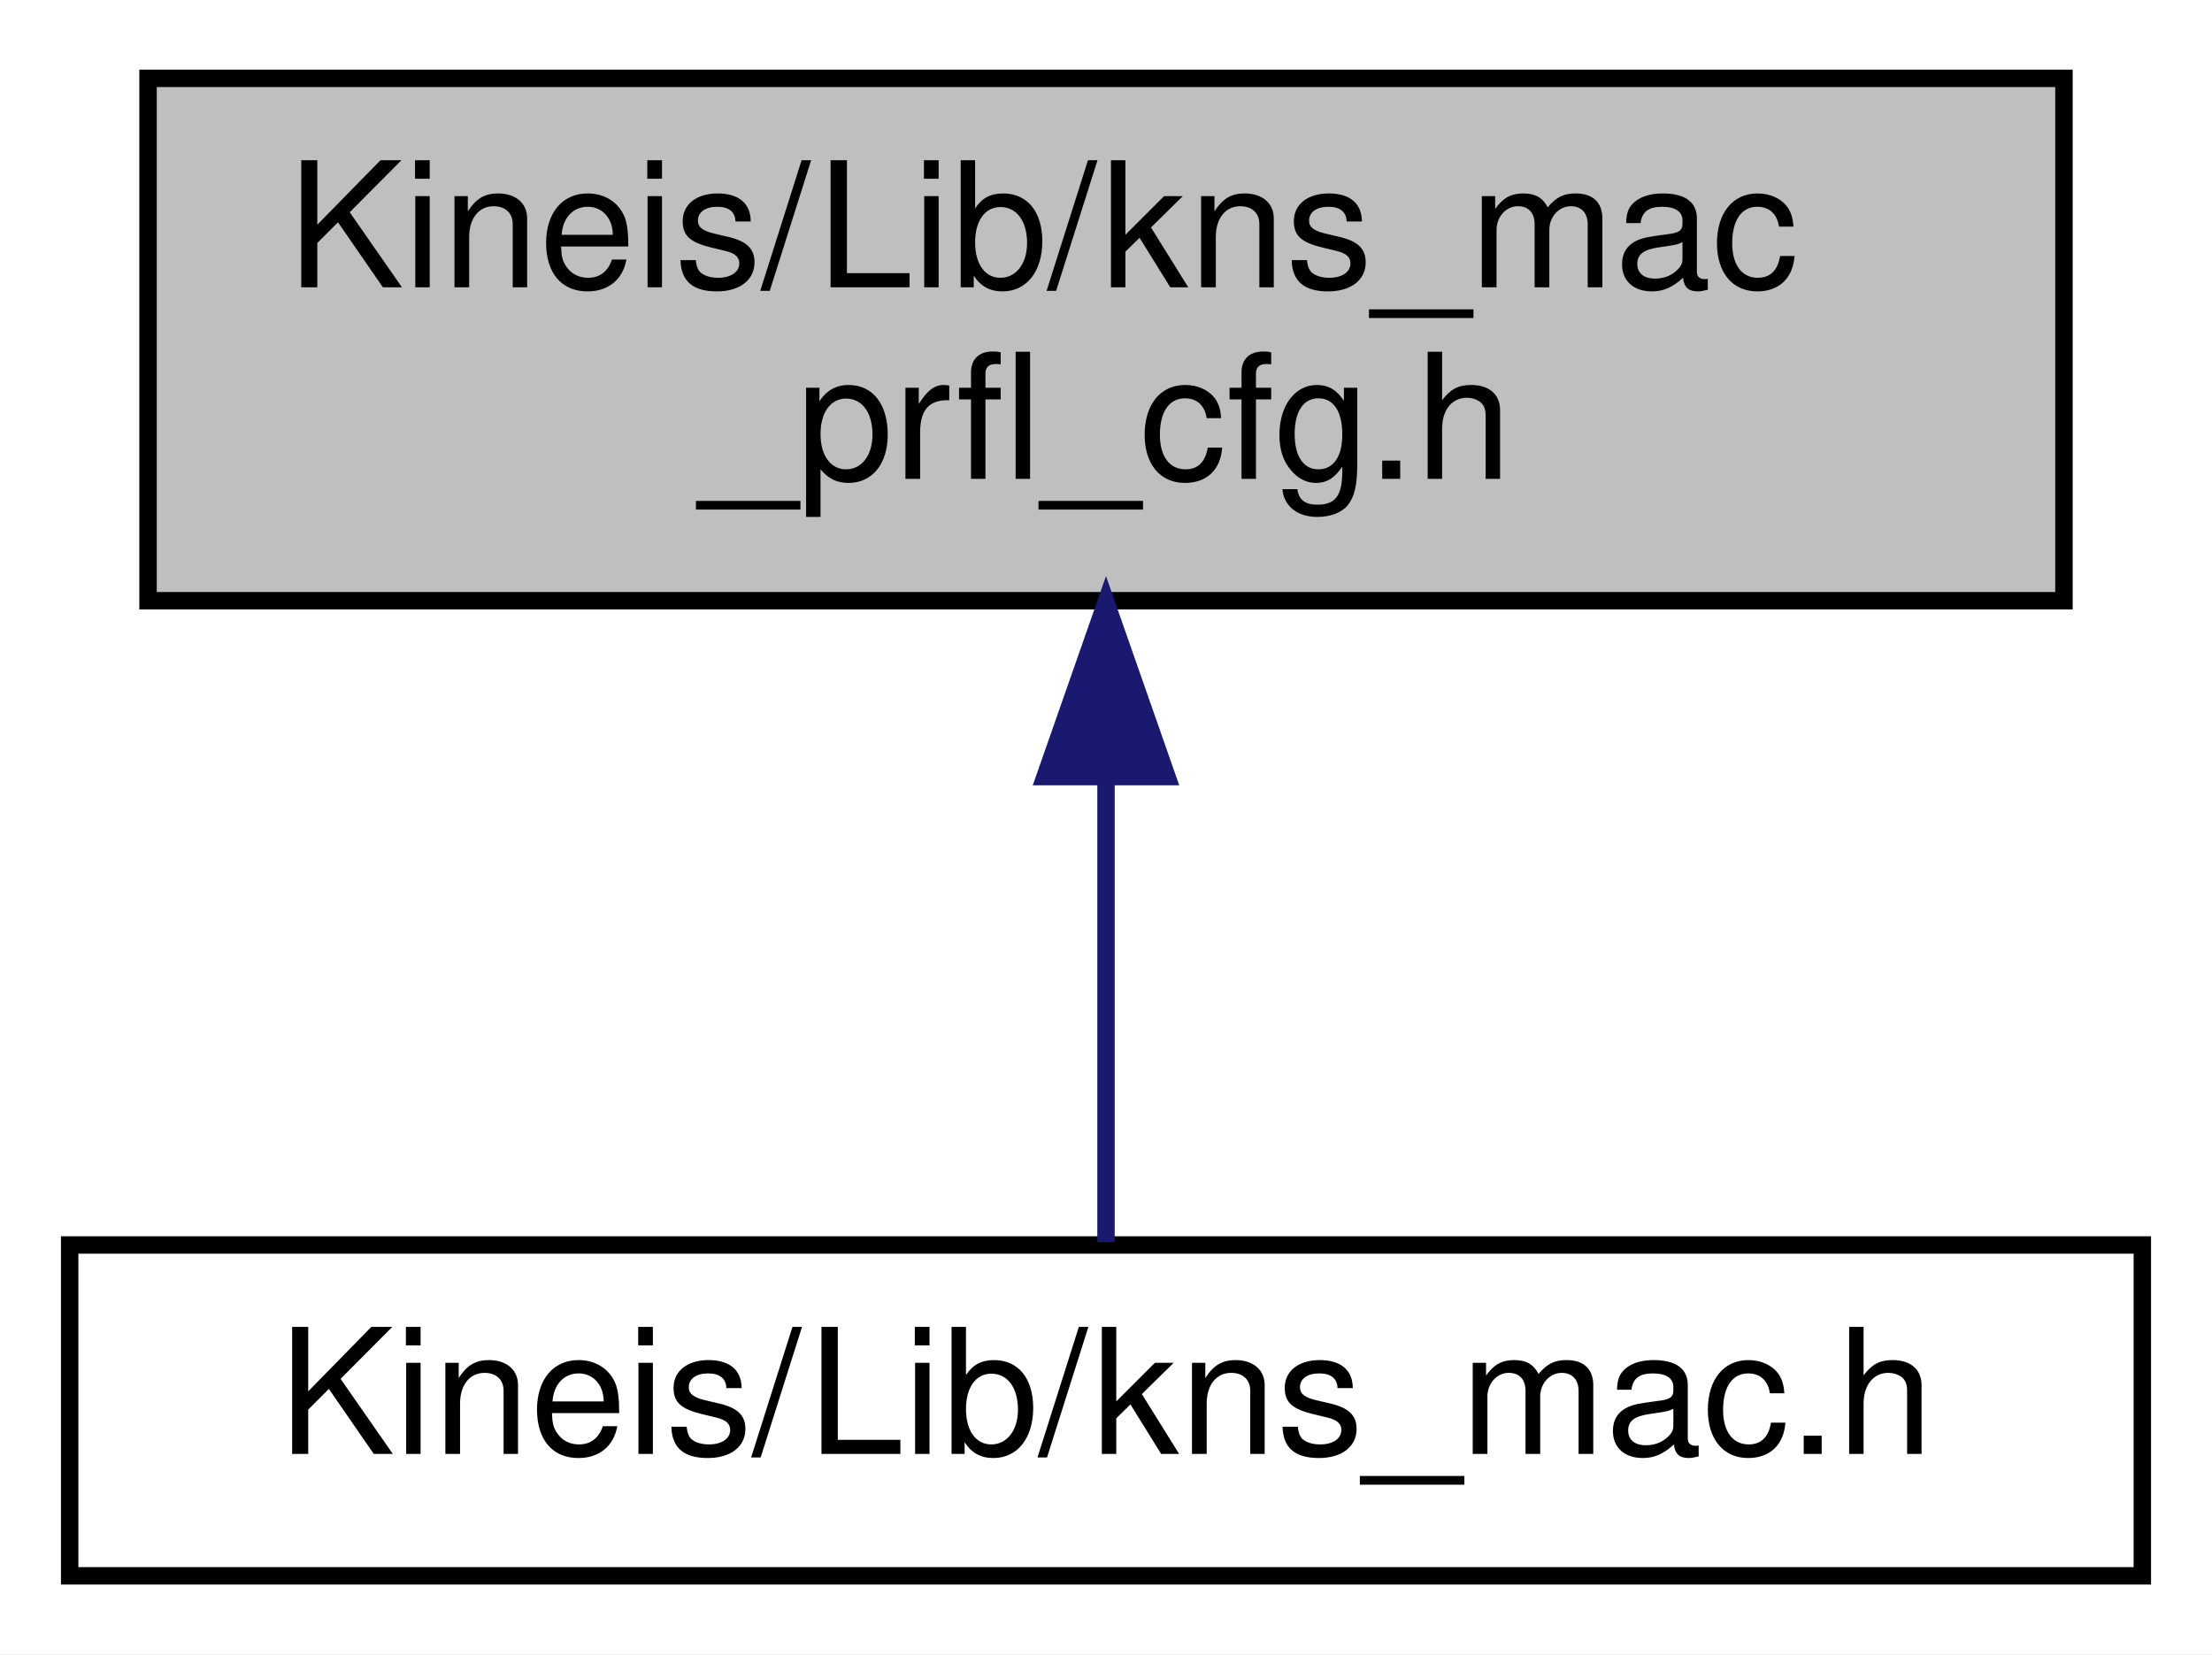
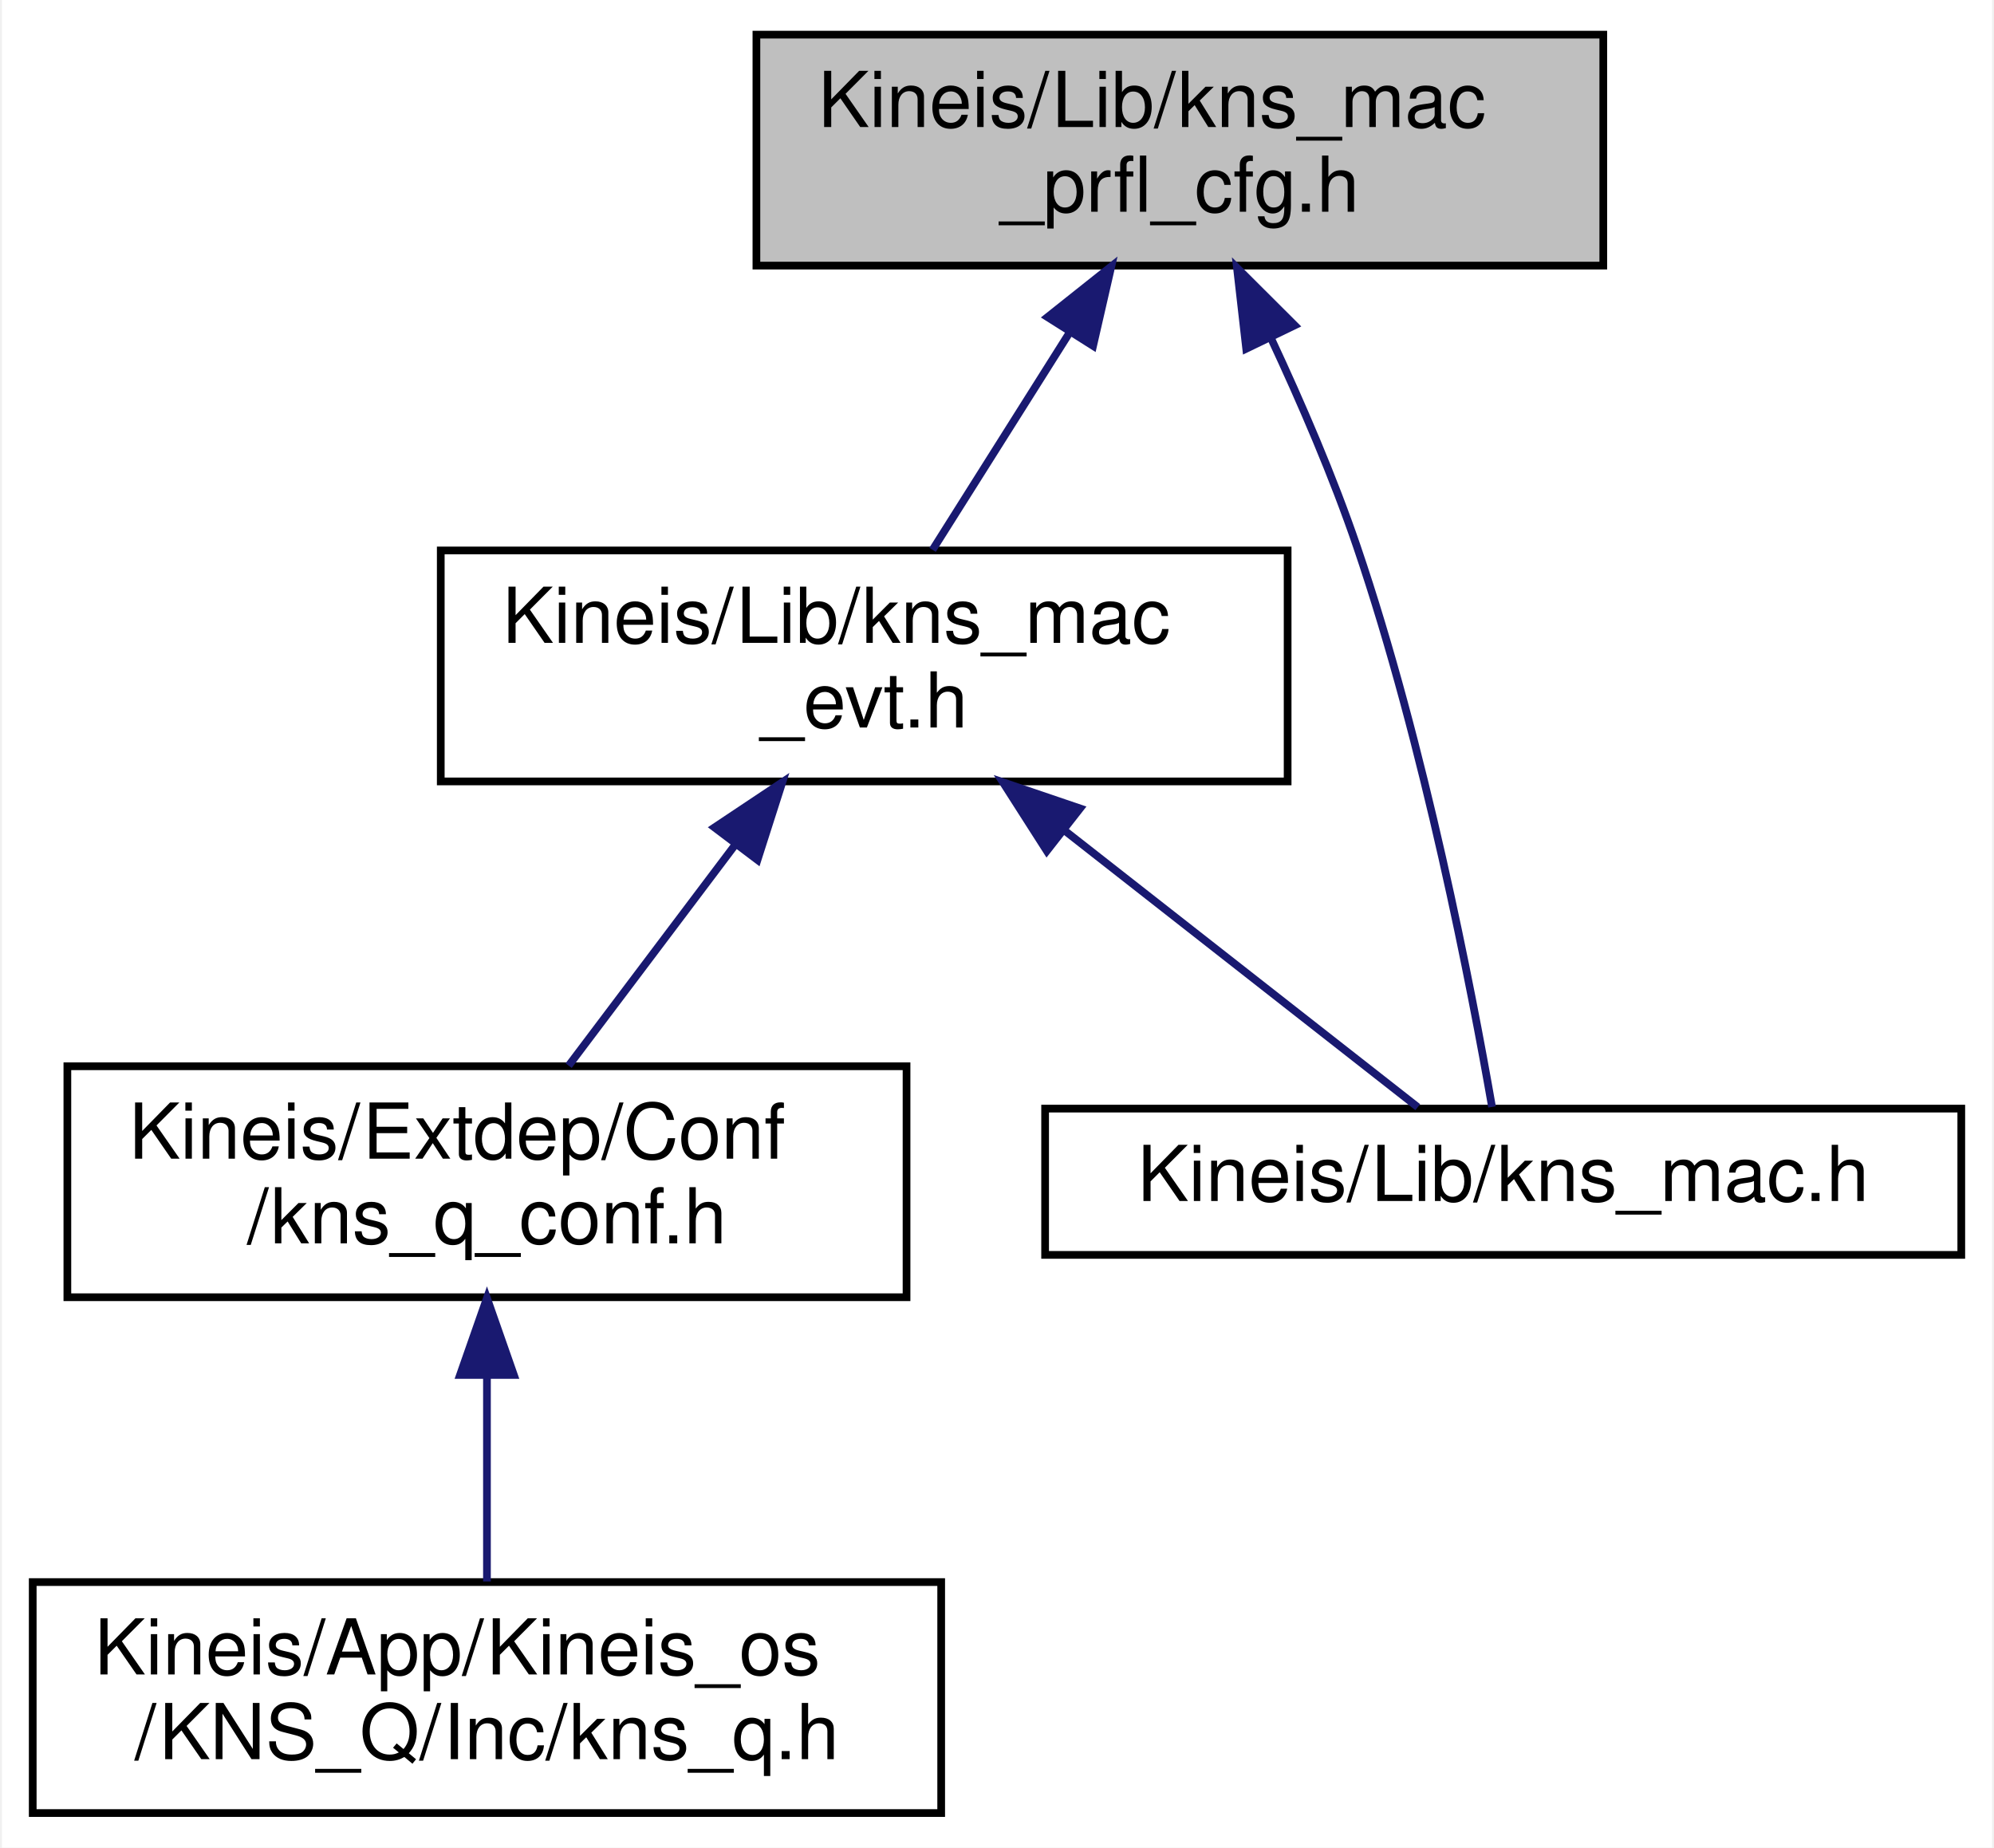
- <svg xmlns="http://www.w3.org/2000/svg" xmlns:xlink="http://www.w3.org/1999/xlink" width="127pt" height="95pt" viewBox="0.00 0.00 127.00 95.00">
-   <g id="graph0" class="graph" transform="scale(1 1) rotate(0) translate(4 91)">
-     <polygon fill="white" stroke="transparent" points="-4,4 -4,-91 123,-91 123,4 -4,4" />
+ <svg xmlns="http://www.w3.org/2000/svg" xmlns:xlink="http://www.w3.org/1999/xlink" width="259pt" height="240pt" viewBox="0.00 0.00 258.50 240.00">
+   <g id="graph0" class="graph" transform="scale(1 1) rotate(0) translate(4 236)">
+     <polygon fill="white" stroke="transparent" points="-4,4 -4,-236 254.5,-236 254.5,4 -4,4" />
    <g id="node1" class="node">
      <g id="a_node1">
        <a xlink:title="Header file describing the ser settings required to configure a MAC protocol.">
-           <polygon fill="#bfbfbf" stroke="black" points="4.5,-56.5 4.5,-86.5 114.5,-86.5 114.5,-56.5 4.5,-56.5" />
-           <text text-anchor="start" x="12.5" y="-74.5" font-family="Helvetica,sans-Serif" font-size="10.00">Kineis/Lib/kns_mac</text>
-           <text text-anchor="middle" x="59.5" y="-63.5" font-family="Helvetica,sans-Serif" font-size="10.00">_prfl_cfg.h</text>
+           <polygon fill="#bfbfbf" stroke="black" points="94,-201.5 94,-231.5 204,-231.5 204,-201.5 94,-201.5" />
+           <text text-anchor="start" x="102" y="-219.5" font-family="Helvetica,sans-Serif" font-size="10.00">Kineis/Lib/kns_mac</text>
+           <text text-anchor="middle" x="149" y="-208.5" font-family="Helvetica,sans-Serif" font-size="10.00">_prfl_cfg.h</text>
        </a>
      </g>
    </g>
    <g id="node2" class="node">
      <g id="a_node2">
-         <a xlink:href="../../d7/d1a/kns__mac_8h.html" target="_top" xlink:title="Main header file for MAC layer of Kineis stack.">
-           <polygon fill="white" stroke="black" points="0,-0.5 0,-19.5 119,-19.5 119,-0.5 0,-0.5" />
-           <text text-anchor="middle" x="59.5" y="-7.5" font-family="Helvetica,sans-Serif" font-size="10.00">Kineis/Lib/kns_mac.h</text>
+         <a xlink:href="../../df/d64/kns__mac__evt_8h.html" target="_top" xlink:title=" ">
+           <polygon fill="white" stroke="black" points="53,-134.5 53,-164.5 163,-164.5 163,-134.5 53,-134.5" />
+           <text text-anchor="start" x="61" y="-152.5" font-family="Helvetica,sans-Serif" font-size="10.00">Kineis/Lib/kns_mac</text>
+           <text text-anchor="middle" x="108" y="-141.5" font-family="Helvetica,sans-Serif" font-size="10.00">_evt.h</text>
        </a>
      </g>
    </g>
    <g id="edge1" class="edge">
-       <path fill="none" stroke="midnightblue" d="M59.5,-46.29C59.5,-36.86 59.5,-26.65 59.5,-19.66" />
-       <polygon fill="midnightblue" stroke="midnightblue" points="56,-46.4 59.5,-56.4 63,-46.4 56,-46.4" />
+       <path fill="none" stroke="midnightblue" d="M134.72,-192.87C128.79,-183.46 122.09,-172.83 116.88,-164.58" />
+       <polygon fill="midnightblue" stroke="midnightblue" points="131.81,-194.81 140.1,-201.4 137.73,-191.07 131.81,-194.81" />
+     </g>
+     <g id="node5" class="node">
+       <g id="a_node5">
+         <a xlink:href="../../d7/d1a/kns__mac_8h.html" target="_top" xlink:title="Main header file for MAC layer of Kineis stack.">
+           <polygon fill="white" stroke="black" points="131.5,-73 131.5,-92 250.5,-92 250.5,-73 131.5,-73" />
+           <text text-anchor="middle" x="191" y="-80" font-family="Helvetica,sans-Serif" font-size="10.00">Kineis/Lib/kns_mac.h</text>
+         </a>
+       </g>
+     </g>
+     <g id="edge5" class="edge">
+       <path fill="none" stroke="midnightblue" d="M160.85,-192.05C164.77,-183.66 168.92,-174.05 172,-165 180.8,-139.14 186.92,-107.31 189.55,-92.22" />
+       <polygon fill="midnightblue" stroke="midnightblue" points="157.62,-190.7 156.42,-201.22 163.92,-193.74 157.62,-190.7" />
+     </g>
+     <g id="node3" class="node">
+       <g id="a_node3">
+         <a xlink:href="../../d8/dd1/kns__q__conf_8h.html" target="_top" xlink:title="Configuration of queues used in kineis_sw.">
+           <polygon fill="white" stroke="black" points="4.5,-67.5 4.5,-97.5 113.5,-97.5 113.5,-67.5 4.5,-67.5" />
+           <text text-anchor="start" x="12.5" y="-85.5" font-family="Helvetica,sans-Serif" font-size="10.00">Kineis/Extdep/Conf</text>
+           <text text-anchor="middle" x="59" y="-74.5" font-family="Helvetica,sans-Serif" font-size="10.00">/kns_q_conf.h</text>
+         </a>
+       </g>
+     </g>
+     <g id="edge2" class="edge">
+       <path fill="none" stroke="midnightblue" d="M91.16,-126.16C84.01,-116.68 75.9,-105.92 69.61,-97.58" />
+       <polygon fill="midnightblue" stroke="midnightblue" points="88.55,-128.52 97.37,-134.4 94.14,-124.3 88.55,-128.52" />
+     </g>
+     <g id="edge4" class="edge">
+       <path fill="none" stroke="midnightblue" d="M134.17,-128.01C149.58,-115.94 168.26,-101.3 179.9,-92.19" />
+       <polygon fill="midnightblue" stroke="midnightblue" points="131.72,-125.47 126.01,-134.4 136.04,-130.99 131.72,-125.47" />
+     </g>
+     <g id="node4" class="node">
+       <g id="a_node4">
+         <a xlink:href="../../d0/d84/kns__q_8h.html" target="_top" xlink:title="Configuration of queues used in kineis_swr.">
+           <polygon fill="white" stroke="black" points="0,-0.5 0,-30.5 118,-30.5 118,-0.5 0,-0.5" />
+           <text text-anchor="start" x="8" y="-18.5" font-family="Helvetica,sans-Serif" font-size="10.00">Kineis/App/Kineis_os</text>
+           <text text-anchor="middle" x="59" y="-7.5" font-family="Helvetica,sans-Serif" font-size="10.00">/KNS_Q/Inc/kns_q.h</text>
+         </a>
+       </g>
+     </g>
+     <g id="edge3" class="edge">
+       <path fill="none" stroke="midnightblue" d="M59,-57.11C59,-48.15 59,-38.32 59,-30.58" />
+       <polygon fill="midnightblue" stroke="midnightblue" points="55.5,-57.4 59,-67.4 62.5,-57.4 55.5,-57.4" />
    </g>
  </g>
</svg>
